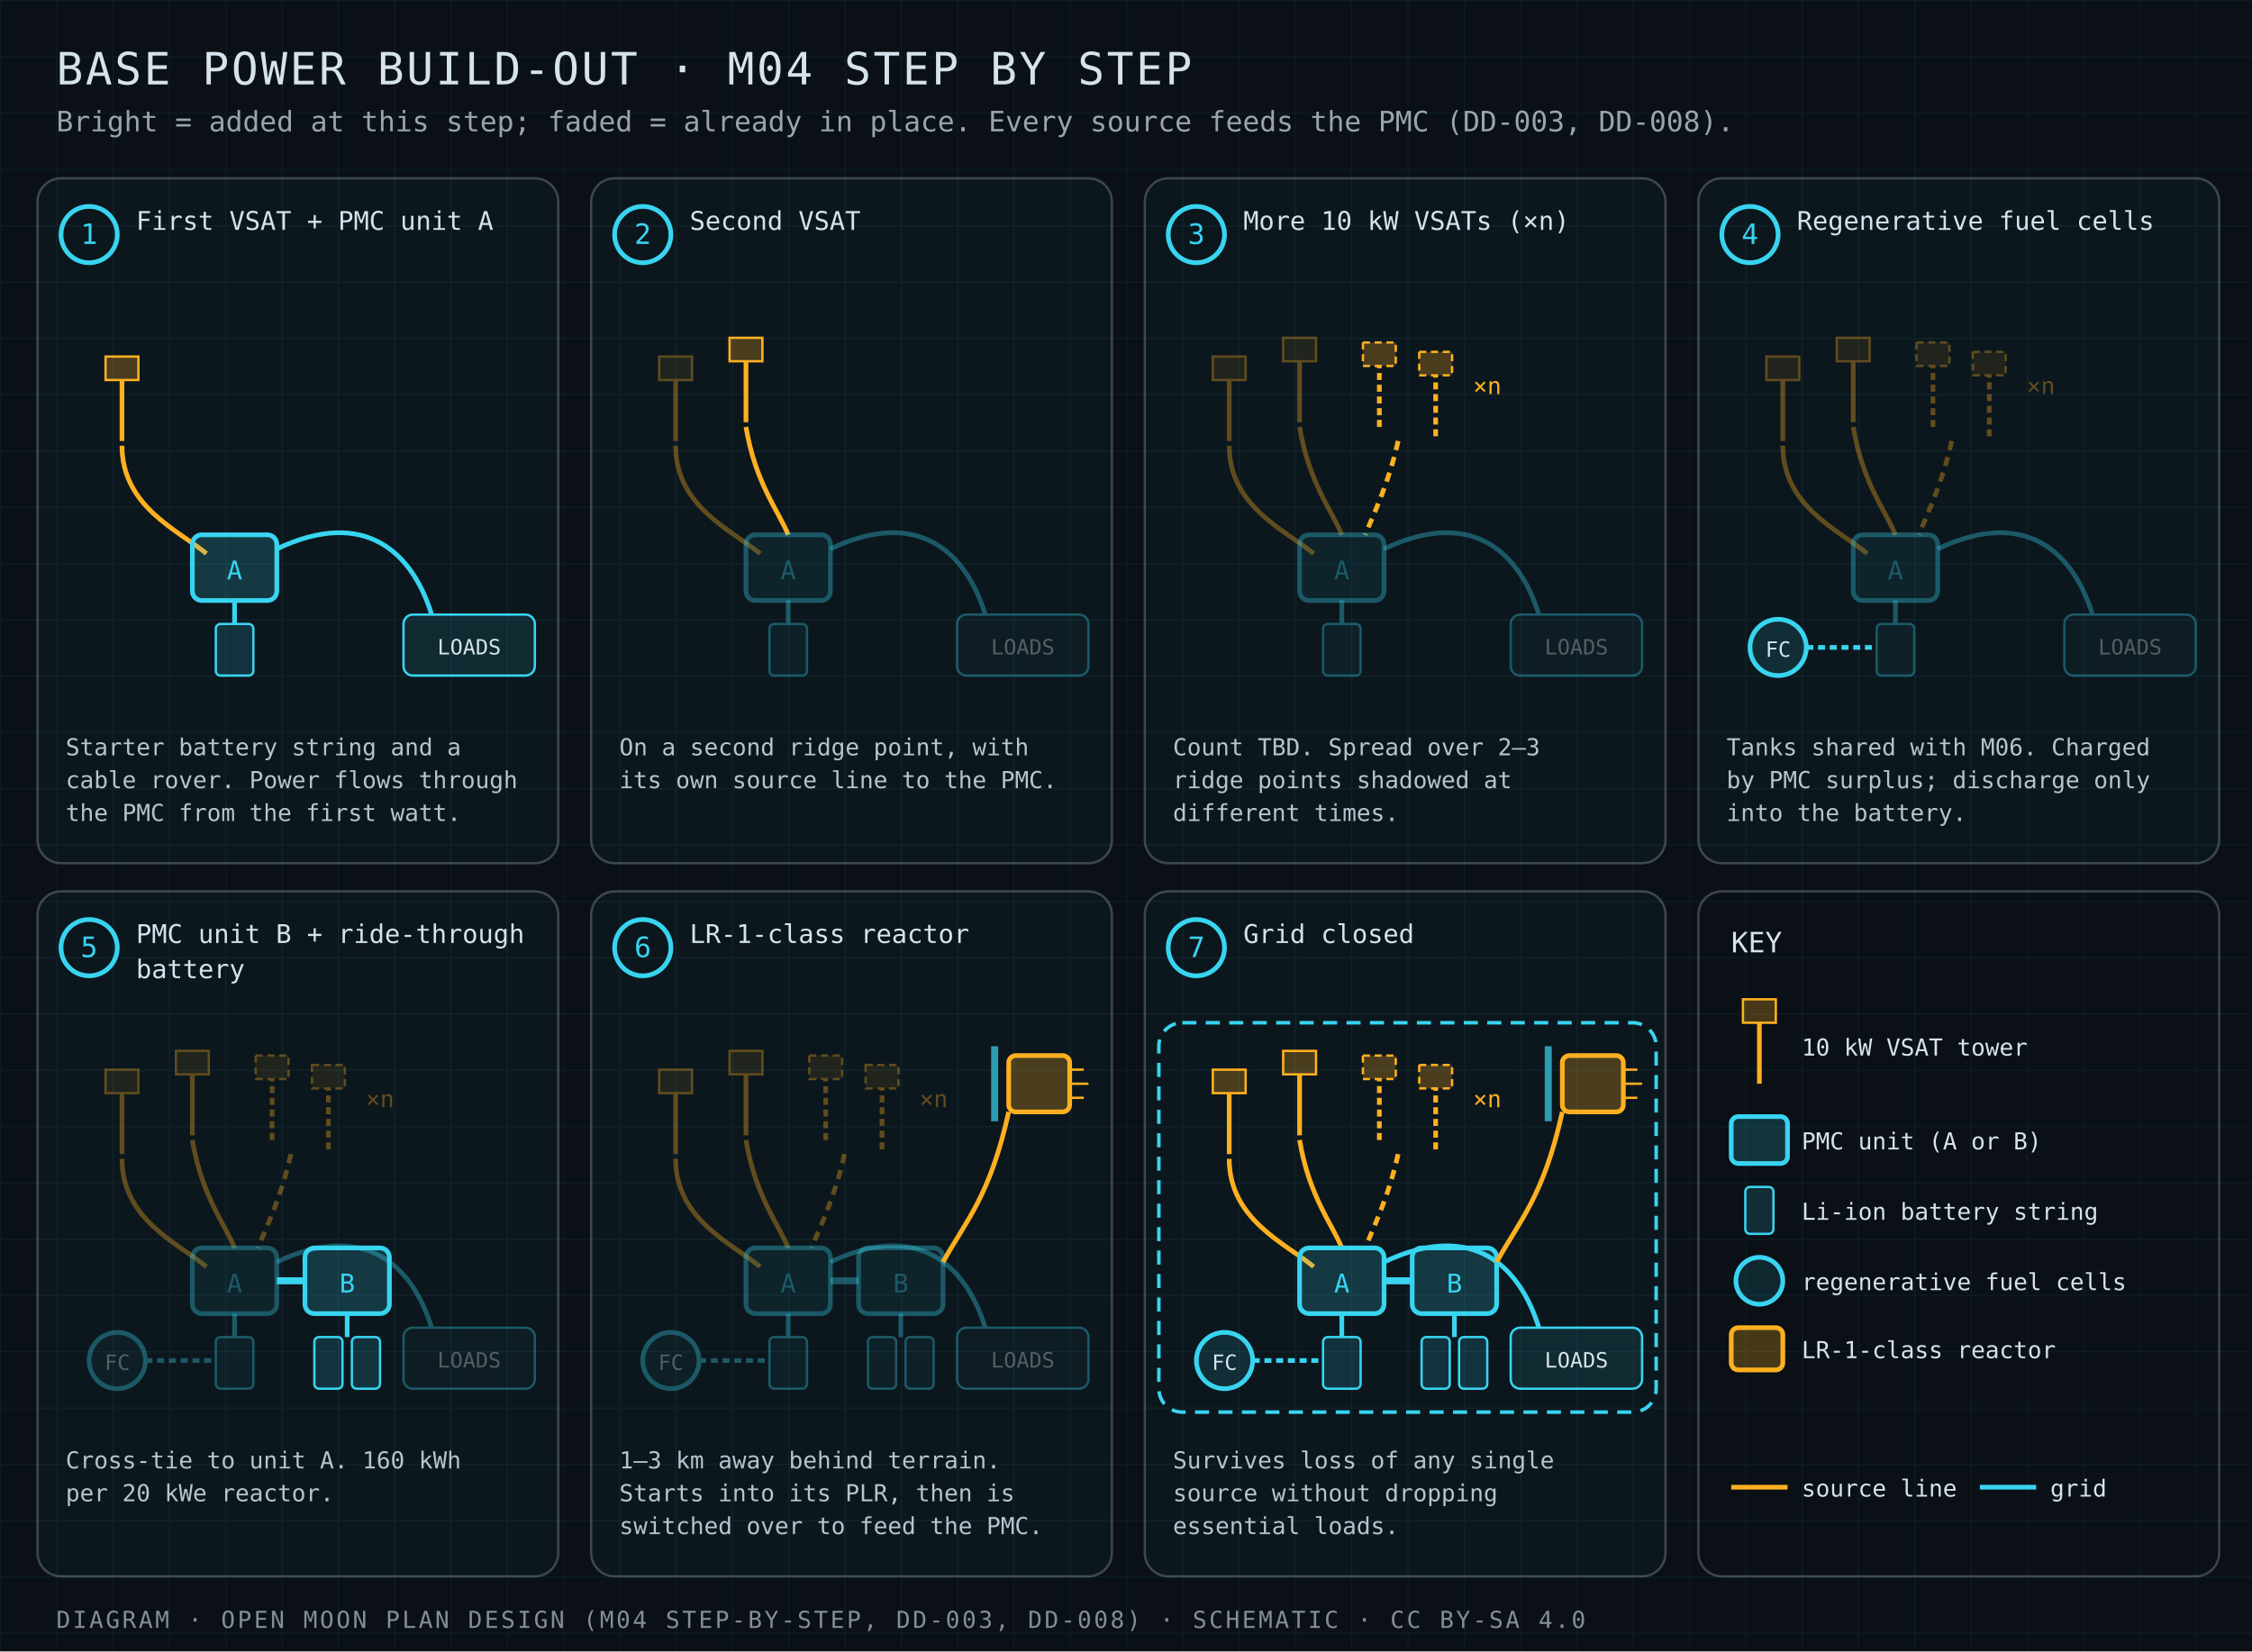
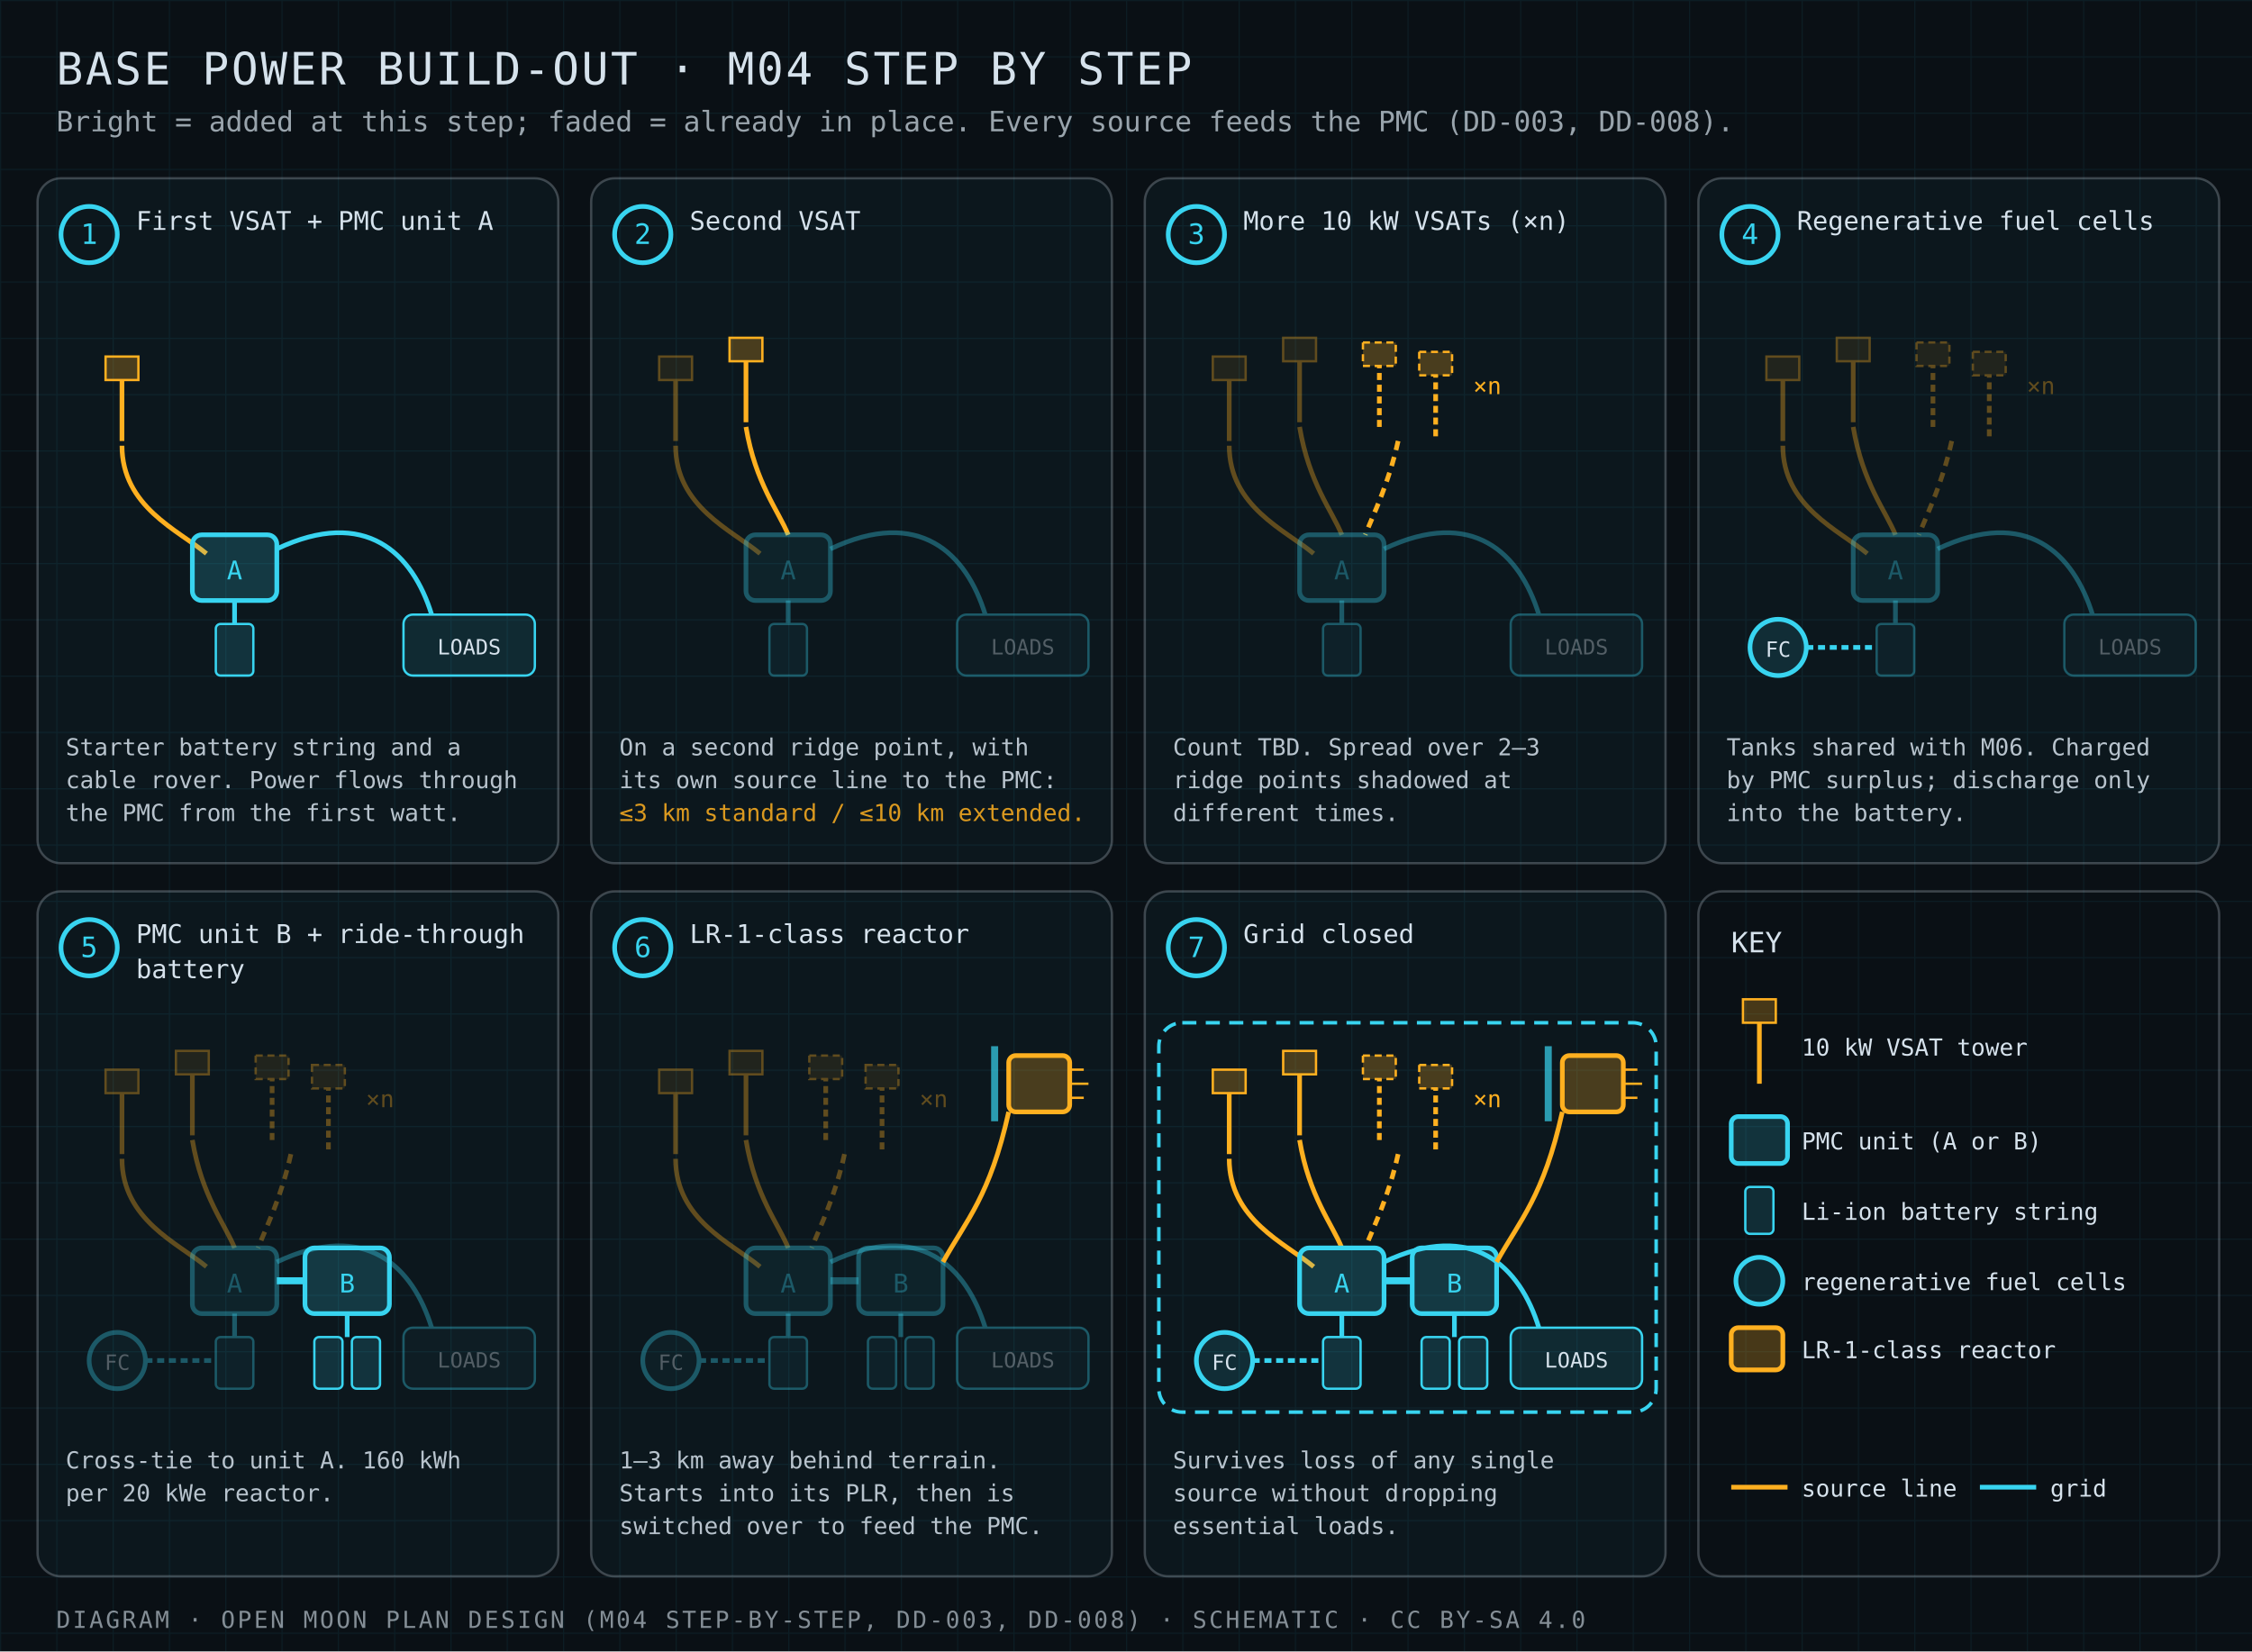
<svg xmlns="http://www.w3.org/2000/svg" viewBox="0 0 960 704" width="960" height="704" font-family="Share Tech Mono, monospace" role="img" aria-labelledby="t d">
  <defs>
    <pattern id="g" width="24" height="24" patternUnits="userSpaceOnUse">
      <path d="M24 0H0V24" fill="none" stroke="rgba(56,212,240,.07)" />
    </pattern>
  </defs>
  <rect width="960" height="704" fill="#0a1015" />
  <rect width="960" height="704" fill="url(#g)" />
  <text x="24" y="36" fill="#d6e2ec" font-size="19" letter-spacing="1">BASE POWER BUILD-OUT · M04 STEP BY STEP</text>
  <text x="24" y="56" fill="#d6e2ec" font-size="12" opacity=".7">Bright = added at this step; faded = already in place. Every source feeds the PMC (DD-003, DD-008).</text>
  <g transform="translate(16 76)">
    <rect width="222" height="292" rx="10" fill="rgba(56,212,240,.04)" stroke="#d6e2ec" stroke-opacity=".25" />
    <circle cx="22" cy="24" r="12" fill="none" stroke="#38d4f0" stroke-width="2" />
    <text x="22" y="28" fill="#38d4f0" font-size="12" text-anchor="middle">1</text>
    <text x="42" y="22" fill="#d6e2ec" font-size="11">First VSAT + PMC unit A</text>
    <path d="M36 112V86" stroke="#ffb020" stroke-width="2" />
    <rect x="29" y="76" width="14" height="10" fill="rgba(255,176,32,.25)" stroke="#ffb020" />
    <path d="M36 114C36 140 60 150 72 160" stroke="#ffb020" stroke-width="2" fill="none" />
    <rect x="66" y="152" width="36" height="28" rx="4" fill="rgba(56,212,240,.18)" stroke="#38d4f0" stroke-width="2" />
    <text x="84" y="171" fill="#38d4f0" font-size="11" text-anchor="middle">A</text>
    <path d="M84 180V190" stroke="#38d4f0" stroke-width="2" />
    <rect x="76" y="190" width="16" height="22" rx="2" fill="rgba(56,212,240,.15)" stroke="#38d4f0" />
    <path d="M102 158C140 140 160 160 168 186" stroke="#38d4f0" stroke-width="2" fill="none" />
    <rect x="156" y="186" width="56" height="26" rx="4" fill="rgba(56,212,240,.10)" stroke="#38d4f0" />
    <text x="184" y="203" fill="#d6e2ec" font-size="9" text-anchor="middle">LOADS</text>
    <text x="12" y="246" fill="#d6e2ec" font-size="10" opacity=".85">Starter battery string and a</text>
    <text x="12" y="260" fill="#d6e2ec" font-size="10" opacity=".85">cable rover. Power flows through</text>
    <text x="12" y="274" fill="#d6e2ec" font-size="10" opacity=".85">the PMC from the first watt.</text>
  </g>
  <g transform="translate(252 76)">
    <rect width="222" height="292" rx="10" fill="rgba(56,212,240,.04)" stroke="#d6e2ec" stroke-opacity=".25" />
    <circle cx="22" cy="24" r="12" fill="none" stroke="#38d4f0" stroke-width="2" />
    <text x="22" y="28" fill="#38d4f0" font-size="12" text-anchor="middle">2</text>
    <text x="42" y="22" fill="#d6e2ec" font-size="11">Second VSAT</text>
    <g opacity=".35">
      <path d="M36 112V86" stroke="#ffb020" stroke-width="2" />
      <rect x="29" y="76" width="14" height="10" fill="rgba(255,176,32,.25)" stroke="#ffb020" />
      <path d="M36 114C36 140 60 150 72 160" stroke="#ffb020" stroke-width="2" fill="none" />
    </g>
    <path d="M66 104V78" stroke="#ffb020" stroke-width="2" />
    <rect x="59" y="68" width="14" height="10" fill="rgba(255,176,32,.25)" stroke="#ffb020" />
    <path d="M66 106C70 130 80 142 84 152" stroke="#ffb020" stroke-width="2" fill="none" />
    <g opacity=".35">
      <rect x="66" y="152" width="36" height="28" rx="4" fill="rgba(56,212,240,.18)" stroke="#38d4f0" stroke-width="2" />
      <text x="84" y="171" fill="#38d4f0" font-size="11" text-anchor="middle">A</text>
    </g>
    <g opacity=".35">
      <path d="M84 180V190" stroke="#38d4f0" stroke-width="2" />
      <rect x="76" y="190" width="16" height="22" rx="2" fill="rgba(56,212,240,.15)" stroke="#38d4f0" />
    </g>
    <g opacity=".35">
      <path d="M102 158C140 140 160 160 168 186" stroke="#38d4f0" stroke-width="2" fill="none" />
      <rect x="156" y="186" width="56" height="26" rx="4" fill="rgba(56,212,240,.10)" stroke="#38d4f0" />
      <text x="184" y="203" fill="#d6e2ec" font-size="9" text-anchor="middle">LOADS</text>
    </g>
    <text x="12" y="246" fill="#d6e2ec" font-size="10" opacity=".85">On a second ridge point, with</text>
-     <text x="12" y="260" fill="#d6e2ec" font-size="10" opacity=".85">its own source line to the PMC.</text>
+     <text x="12" y="260" fill="#d6e2ec" font-size="10" opacity=".85">its own source line to the PMC:</text>
+     <text x="12" y="274" fill="#ffb020" font-size="10" opacity=".85">≤3 km standard / ≤10 km extended.</text>
  </g>
  <g transform="translate(488 76)">
    <rect width="222" height="292" rx="10" fill="rgba(56,212,240,.04)" stroke="#d6e2ec" stroke-opacity=".25" />
    <circle cx="22" cy="24" r="12" fill="none" stroke="#38d4f0" stroke-width="2" />
    <text x="22" y="28" fill="#38d4f0" font-size="12" text-anchor="middle">3</text>
    <text x="42" y="22" fill="#d6e2ec" font-size="11">More 10 kW VSATs (×n)</text>
    <g opacity=".35">
      <path d="M36 112V86" stroke="#ffb020" stroke-width="2" />
      <rect x="29" y="76" width="14" height="10" fill="rgba(255,176,32,.25)" stroke="#ffb020" />
      <path d="M36 114C36 140 60 150 72 160" stroke="#ffb020" stroke-width="2" fill="none" />
    </g>
    <g opacity=".35">
      <path d="M66 104V78" stroke="#ffb020" stroke-width="2" />
      <rect x="59" y="68" width="14" height="10" fill="rgba(255,176,32,.25)" stroke="#ffb020" />
      <path d="M66 106C70 130 80 142 84 152" stroke="#ffb020" stroke-width="2" fill="none" />
    </g>
    <path d="M100 106V80" stroke="#ffb020" stroke-width="2" stroke-dasharray="3 2" />
    <rect x="93" y="70" width="14" height="10" fill="rgba(255,176,32,.25)" stroke="#ffb020" stroke-dasharray="3 2" />
    <path d="M124 110V84" stroke="#ffb020" stroke-width="2" stroke-dasharray="3 2" />
    <rect x="117" y="74" width="14" height="10" fill="rgba(255,176,32,.25)" stroke="#ffb020" stroke-dasharray="3 2" />
    <text x="140" y="92" fill="#ffb020" font-size="10">×n</text>
    <path d="M108 112C104 130 98 142 94 152" stroke="#ffb020" stroke-width="2" fill="none" stroke-dasharray="4 3" />
    <g opacity=".35">
      <rect x="66" y="152" width="36" height="28" rx="4" fill="rgba(56,212,240,.18)" stroke="#38d4f0" stroke-width="2" />
      <text x="84" y="171" fill="#38d4f0" font-size="11" text-anchor="middle">A</text>
    </g>
    <g opacity=".35">
      <path d="M84 180V190" stroke="#38d4f0" stroke-width="2" />
      <rect x="76" y="190" width="16" height="22" rx="2" fill="rgba(56,212,240,.15)" stroke="#38d4f0" />
    </g>
    <g opacity=".35">
      <path d="M102 158C140 140 160 160 168 186" stroke="#38d4f0" stroke-width="2" fill="none" />
      <rect x="156" y="186" width="56" height="26" rx="4" fill="rgba(56,212,240,.10)" stroke="#38d4f0" />
      <text x="184" y="203" fill="#d6e2ec" font-size="9" text-anchor="middle">LOADS</text>
    </g>
    <text x="12" y="246" fill="#d6e2ec" font-size="10" opacity=".85">Count TBD. Spread over 2–3</text>
    <text x="12" y="260" fill="#d6e2ec" font-size="10" opacity=".85">ridge points shadowed at</text>
    <text x="12" y="274" fill="#d6e2ec" font-size="10" opacity=".85">different times.</text>
  </g>
  <g transform="translate(724 76)">
    <rect width="222" height="292" rx="10" fill="rgba(56,212,240,.04)" stroke="#d6e2ec" stroke-opacity=".25" />
    <circle cx="22" cy="24" r="12" fill="none" stroke="#38d4f0" stroke-width="2" />
    <text x="22" y="28" fill="#38d4f0" font-size="12" text-anchor="middle">4</text>
    <text x="42" y="22" fill="#d6e2ec" font-size="11">Regenerative fuel cells</text>
    <g opacity=".35">
      <path d="M36 112V86" stroke="#ffb020" stroke-width="2" />
      <rect x="29" y="76" width="14" height="10" fill="rgba(255,176,32,.25)" stroke="#ffb020" />
      <path d="M36 114C36 140 60 150 72 160" stroke="#ffb020" stroke-width="2" fill="none" />
    </g>
    <g opacity=".35">
      <path d="M66 104V78" stroke="#ffb020" stroke-width="2" />
      <rect x="59" y="68" width="14" height="10" fill="rgba(255,176,32,.25)" stroke="#ffb020" />
      <path d="M66 106C70 130 80 142 84 152" stroke="#ffb020" stroke-width="2" fill="none" />
    </g>
    <g opacity=".35">
      <path d="M100 106V80" stroke="#ffb020" stroke-width="2" stroke-dasharray="3 2" />
      <rect x="93" y="70" width="14" height="10" fill="rgba(255,176,32,.25)" stroke="#ffb020" stroke-dasharray="3 2" />
      <path d="M124 110V84" stroke="#ffb020" stroke-width="2" stroke-dasharray="3 2" />
      <rect x="117" y="74" width="14" height="10" fill="rgba(255,176,32,.25)" stroke="#ffb020" stroke-dasharray="3 2" />
      <text x="140" y="92" fill="#ffb020" font-size="10">×n</text>
      <path d="M108 112C104 130 98 142 94 152" stroke="#ffb020" stroke-width="2" fill="none" stroke-dasharray="4 3" />
    </g>
    <g opacity=".35">
      <rect x="66" y="152" width="36" height="28" rx="4" fill="rgba(56,212,240,.18)" stroke="#38d4f0" stroke-width="2" />
      <text x="84" y="171" fill="#38d4f0" font-size="11" text-anchor="middle">A</text>
    </g>
    <g opacity=".35">
      <path d="M84 180V190" stroke="#38d4f0" stroke-width="2" />
      <rect x="76" y="190" width="16" height="22" rx="2" fill="rgba(56,212,240,.15)" stroke="#38d4f0" />
    </g>
    <circle cx="34" cy="200" r="12" fill="rgba(56,212,240,.12)" stroke="#38d4f0" stroke-width="2" />
    <text x="34" y="204" fill="#d6e2ec" font-size="9" text-anchor="middle">FC</text>
    <path d="M46 200H74" stroke="#38d4f0" stroke-width="2" stroke-dasharray="3 2" />
    <g opacity=".35">
      <path d="M102 158C140 140 160 160 168 186" stroke="#38d4f0" stroke-width="2" fill="none" />
      <rect x="156" y="186" width="56" height="26" rx="4" fill="rgba(56,212,240,.10)" stroke="#38d4f0" />
      <text x="184" y="203" fill="#d6e2ec" font-size="9" text-anchor="middle">LOADS</text>
    </g>
    <text x="12" y="246" fill="#d6e2ec" font-size="10" opacity=".85">Tanks shared with M06. Charged</text>
    <text x="12" y="260" fill="#d6e2ec" font-size="10" opacity=".85">by PMC surplus; discharge only</text>
    <text x="12" y="274" fill="#d6e2ec" font-size="10" opacity=".85">into the battery.</text>
  </g>
  <g transform="translate(16 380)">
    <rect width="222" height="292" rx="10" fill="rgba(56,212,240,.04)" stroke="#d6e2ec" stroke-opacity=".25" />
    <circle cx="22" cy="24" r="12" fill="none" stroke="#38d4f0" stroke-width="2" />
    <text x="22" y="28" fill="#38d4f0" font-size="12" text-anchor="middle">5</text>
    <text x="42" y="22" fill="#d6e2ec" font-size="11">PMC unit B + ride-through</text>
    <text x="42" y="37" fill="#d6e2ec" font-size="11">battery</text>
    <g opacity=".35">
      <path d="M36 112V86" stroke="#ffb020" stroke-width="2" />
      <rect x="29" y="76" width="14" height="10" fill="rgba(255,176,32,.25)" stroke="#ffb020" />
      <path d="M36 114C36 140 60 150 72 160" stroke="#ffb020" stroke-width="2" fill="none" />
    </g>
    <g opacity=".35">
      <path d="M66 104V78" stroke="#ffb020" stroke-width="2" />
      <rect x="59" y="68" width="14" height="10" fill="rgba(255,176,32,.25)" stroke="#ffb020" />
      <path d="M66 106C70 130 80 142 84 152" stroke="#ffb020" stroke-width="2" fill="none" />
    </g>
    <g opacity=".35">
      <path d="M100 106V80" stroke="#ffb020" stroke-width="2" stroke-dasharray="3 2" />
      <rect x="93" y="70" width="14" height="10" fill="rgba(255,176,32,.25)" stroke="#ffb020" stroke-dasharray="3 2" />
      <path d="M124 110V84" stroke="#ffb020" stroke-width="2" stroke-dasharray="3 2" />
      <rect x="117" y="74" width="14" height="10" fill="rgba(255,176,32,.25)" stroke="#ffb020" stroke-dasharray="3 2" />
      <text x="140" y="92" fill="#ffb020" font-size="10">×n</text>
      <path d="M108 112C104 130 98 142 94 152" stroke="#ffb020" stroke-width="2" fill="none" stroke-dasharray="4 3" />
    </g>
    <g opacity=".35">
      <rect x="66" y="152" width="36" height="28" rx="4" fill="rgba(56,212,240,.18)" stroke="#38d4f0" stroke-width="2" />
      <text x="84" y="171" fill="#38d4f0" font-size="11" text-anchor="middle">A</text>
    </g>
    <rect x="114" y="152" width="36" height="28" rx="4" fill="rgba(56,212,240,.18)" stroke="#38d4f0" stroke-width="2" />
    <text x="132" y="171" fill="#38d4f0" font-size="11" text-anchor="middle">B</text>
    <path d="M102 166H114" stroke="#38d4f0" stroke-width="3" />
    <g opacity=".35">
      <path d="M84 180V190" stroke="#38d4f0" stroke-width="2" />
      <rect x="76" y="190" width="16" height="22" rx="2" fill="rgba(56,212,240,.15)" stroke="#38d4f0" />
    </g>
    <path d="M132 180V190" stroke="#38d4f0" stroke-width="2" />
    <rect x="118" y="190" width="12" height="22" rx="2" fill="rgba(56,212,240,.15)" stroke="#38d4f0" />
    <rect x="134" y="190" width="12" height="22" rx="2" fill="rgba(56,212,240,.15)" stroke="#38d4f0" />
    <g opacity=".35">
      <circle cx="34" cy="200" r="12" fill="rgba(56,212,240,.12)" stroke="#38d4f0" stroke-width="2" />
      <text x="34" y="204" fill="#d6e2ec" font-size="9" text-anchor="middle">FC</text>
      <path d="M46 200H74" stroke="#38d4f0" stroke-width="2" stroke-dasharray="3 2" />
    </g>
    <g opacity=".35">
      <path d="M102 158C140 140 160 160 168 186" stroke="#38d4f0" stroke-width="2" fill="none" />
      <rect x="156" y="186" width="56" height="26" rx="4" fill="rgba(56,212,240,.10)" stroke="#38d4f0" />
      <text x="184" y="203" fill="#d6e2ec" font-size="9" text-anchor="middle">LOADS</text>
    </g>
    <text x="12" y="246" fill="#d6e2ec" font-size="10" opacity=".85">Cross-tie to unit A. 160 kWh</text>
    <text x="12" y="260" fill="#d6e2ec" font-size="10" opacity=".85">per 20 kWe reactor.</text>
  </g>
  <g transform="translate(252 380)">
    <rect width="222" height="292" rx="10" fill="rgba(56,212,240,.04)" stroke="#d6e2ec" stroke-opacity=".25" />
    <circle cx="22" cy="24" r="12" fill="none" stroke="#38d4f0" stroke-width="2" />
    <text x="22" y="28" fill="#38d4f0" font-size="12" text-anchor="middle">6</text>
    <text x="42" y="22" fill="#d6e2ec" font-size="11">LR-1-class reactor</text>
    <g opacity=".35">
      <path d="M36 112V86" stroke="#ffb020" stroke-width="2" />
      <rect x="29" y="76" width="14" height="10" fill="rgba(255,176,32,.25)" stroke="#ffb020" />
      <path d="M36 114C36 140 60 150 72 160" stroke="#ffb020" stroke-width="2" fill="none" />
    </g>
    <g opacity=".35">
      <path d="M66 104V78" stroke="#ffb020" stroke-width="2" />
      <rect x="59" y="68" width="14" height="10" fill="rgba(255,176,32,.25)" stroke="#ffb020" />
      <path d="M66 106C70 130 80 142 84 152" stroke="#ffb020" stroke-width="2" fill="none" />
    </g>
    <g opacity=".35">
      <path d="M100 106V80" stroke="#ffb020" stroke-width="2" stroke-dasharray="3 2" />
      <rect x="93" y="70" width="14" height="10" fill="rgba(255,176,32,.25)" stroke="#ffb020" stroke-dasharray="3 2" />
      <path d="M124 110V84" stroke="#ffb020" stroke-width="2" stroke-dasharray="3 2" />
      <rect x="117" y="74" width="14" height="10" fill="rgba(255,176,32,.25)" stroke="#ffb020" stroke-dasharray="3 2" />
      <text x="140" y="92" fill="#ffb020" font-size="10">×n</text>
      <path d="M108 112C104 130 98 142 94 152" stroke="#ffb020" stroke-width="2" fill="none" stroke-dasharray="4 3" />
    </g>
    <g opacity=".35">
      <rect x="66" y="152" width="36" height="28" rx="4" fill="rgba(56,212,240,.18)" stroke="#38d4f0" stroke-width="2" />
      <text x="84" y="171" fill="#38d4f0" font-size="11" text-anchor="middle">A</text>
    </g>
    <g opacity=".35">
      <rect x="114" y="152" width="36" height="28" rx="4" fill="rgba(56,212,240,.18)" stroke="#38d4f0" stroke-width="2" />
      <text x="132" y="171" fill="#38d4f0" font-size="11" text-anchor="middle">B</text>
    </g>
    <g opacity=".35">
      <path d="M102 166H114" stroke="#38d4f0" stroke-width="3" />
    </g>
    <g opacity=".35">
      <path d="M84 180V190" stroke="#38d4f0" stroke-width="2" />
      <rect x="76" y="190" width="16" height="22" rx="2" fill="rgba(56,212,240,.15)" stroke="#38d4f0" />
    </g>
    <g opacity=".35">
      <path d="M132 180V190" stroke="#38d4f0" stroke-width="2" />
      <rect x="118" y="190" width="12" height="22" rx="2" fill="rgba(56,212,240,.15)" stroke="#38d4f0" />
      <rect x="134" y="190" width="12" height="22" rx="2" fill="rgba(56,212,240,.15)" stroke="#38d4f0" />
    </g>
    <g opacity=".35">
      <circle cx="34" cy="200" r="12" fill="rgba(56,212,240,.12)" stroke="#38d4f0" stroke-width="2" />
      <text x="34" y="204" fill="#d6e2ec" font-size="9" text-anchor="middle">FC</text>
      <path d="M46 200H74" stroke="#38d4f0" stroke-width="2" stroke-dasharray="3 2" />
    </g>
    <g opacity=".35">
      <path d="M102 158C140 140 160 160 168 186" stroke="#38d4f0" stroke-width="2" fill="none" />
      <rect x="156" y="186" width="56" height="26" rx="4" fill="rgba(56,212,240,.10)" stroke="#38d4f0" />
      <text x="184" y="203" fill="#d6e2ec" font-size="9" text-anchor="middle">LOADS</text>
    </g>
    <rect x="178" y="70" width="26" height="24" rx="3" fill="rgba(255,176,32,.25)" stroke="#ffb020" stroke-width="2" />
    <path d="M172 66V98" stroke="#38d4f0" stroke-width="3" opacity=".7" />
    <path d="M204 76H210M204 82H212M204 88H210" stroke="#ffb020" />
    <path d="M178 94C170 130 160 140 150 158" stroke="#ffb020" stroke-width="2" fill="none" />
    <text x="12" y="246" fill="#d6e2ec" font-size="10" opacity=".85">1–3 km away behind terrain.</text>
    <text x="12" y="260" fill="#d6e2ec" font-size="10" opacity=".85">Starts into its PLR, then is</text>
    <text x="12" y="274" fill="#d6e2ec" font-size="10" opacity=".85">switched over to feed the PMC.</text>
  </g>
  <g transform="translate(488 380)">
    <rect width="222" height="292" rx="10" fill="rgba(56,212,240,.04)" stroke="#d6e2ec" stroke-opacity=".25" />
    <circle cx="22" cy="24" r="12" fill="none" stroke="#38d4f0" stroke-width="2" />
    <text x="22" y="28" fill="#38d4f0" font-size="12" text-anchor="middle">7</text>
    <text x="42" y="22" fill="#d6e2ec" font-size="11">Grid closed</text>
    <path d="M36 112V86" stroke="#ffb020" stroke-width="2" />
    <rect x="29" y="76" width="14" height="10" fill="rgba(255,176,32,.25)" stroke="#ffb020" />
    <path d="M36 114C36 140 60 150 72 160" stroke="#ffb020" stroke-width="2" fill="none" />
    <path d="M66 104V78" stroke="#ffb020" stroke-width="2" />
    <rect x="59" y="68" width="14" height="10" fill="rgba(255,176,32,.25)" stroke="#ffb020" />
    <path d="M66 106C70 130 80 142 84 152" stroke="#ffb020" stroke-width="2" fill="none" />
    <path d="M100 106V80" stroke="#ffb020" stroke-width="2" stroke-dasharray="3 2" />
    <rect x="93" y="70" width="14" height="10" fill="rgba(255,176,32,.25)" stroke="#ffb020" stroke-dasharray="3 2" />
    <path d="M124 110V84" stroke="#ffb020" stroke-width="2" stroke-dasharray="3 2" />
    <rect x="117" y="74" width="14" height="10" fill="rgba(255,176,32,.25)" stroke="#ffb020" stroke-dasharray="3 2" />
    <text x="140" y="92" fill="#ffb020" font-size="10">×n</text>
    <path d="M108 112C104 130 98 142 94 152" stroke="#ffb020" stroke-width="2" fill="none" stroke-dasharray="4 3" />
    <rect x="66" y="152" width="36" height="28" rx="4" fill="rgba(56,212,240,.18)" stroke="#38d4f0" stroke-width="2" />
    <text x="84" y="171" fill="#38d4f0" font-size="11" text-anchor="middle">A</text>
    <rect x="114" y="152" width="36" height="28" rx="4" fill="rgba(56,212,240,.18)" stroke="#38d4f0" stroke-width="2" />
    <text x="132" y="171" fill="#38d4f0" font-size="11" text-anchor="middle">B</text>
    <path d="M102 166H114" stroke="#38d4f0" stroke-width="3" />
    <path d="M84 180V190" stroke="#38d4f0" stroke-width="2" />
    <rect x="76" y="190" width="16" height="22" rx="2" fill="rgba(56,212,240,.15)" stroke="#38d4f0" />
    <path d="M132 180V190" stroke="#38d4f0" stroke-width="2" />
    <rect x="118" y="190" width="12" height="22" rx="2" fill="rgba(56,212,240,.15)" stroke="#38d4f0" />
    <rect x="134" y="190" width="12" height="22" rx="2" fill="rgba(56,212,240,.15)" stroke="#38d4f0" />
    <circle cx="34" cy="200" r="12" fill="rgba(56,212,240,.12)" stroke="#38d4f0" stroke-width="2" />
    <text x="34" y="204" fill="#d6e2ec" font-size="9" text-anchor="middle">FC</text>
    <path d="M46 200H74" stroke="#38d4f0" stroke-width="2" stroke-dasharray="3 2" />
    <path d="M102 158C140 140 160 160 168 186" stroke="#38d4f0" stroke-width="2" fill="none" />
    <rect x="156" y="186" width="56" height="26" rx="4" fill="rgba(56,212,240,.10)" stroke="#38d4f0" />
    <text x="184" y="203" fill="#d6e2ec" font-size="9" text-anchor="middle">LOADS</text>
    <rect x="178" y="70" width="26" height="24" rx="3" fill="rgba(255,176,32,.25)" stroke="#ffb020" stroke-width="2" />
    <path d="M172 66V98" stroke="#38d4f0" stroke-width="3" opacity=".7" />
    <path d="M204 76H210M204 82H212M204 88H210" stroke="#ffb020" />
    <path d="M178 94C170 130 160 140 150 158" stroke="#ffb020" stroke-width="2" fill="none" />
    <rect x="6" y="56" width="212" height="166" rx="10" fill="none" stroke="#38d4f0" stroke-dasharray="6 4" stroke-width="1.5" />
    <text x="12" y="246" fill="#d6e2ec" font-size="10" opacity=".85">Survives loss of any single</text>
    <text x="12" y="260" fill="#d6e2ec" font-size="10" opacity=".85">source without dropping</text>
    <text x="12" y="274" fill="#d6e2ec" font-size="10" opacity=".85">essential loads.</text>
  </g>
  <g transform="translate(724 380)">
    <rect width="222" height="292" rx="10" fill="none" stroke="#d6e2ec" stroke-opacity=".25" />
    <text x="14" y="26" fill="#d6e2ec" font-size="12">KEY</text>
    <path d="M26 82V56" stroke="#ffb020" stroke-width="2" />
    <rect x="19" y="46" width="14" height="10" fill="rgba(255,176,32,.25)" stroke="#ffb020" />
    <text x="44" y="70" fill="#d6e2ec" font-size="10">10 kW VSAT tower</text>
    <rect x="14" y="96" width="24" height="20" rx="3" fill="rgba(56,212,240,.18)" stroke="#38d4f0" stroke-width="2" />
    <text x="44" y="110" fill="#d6e2ec" font-size="10">PMC unit (A or B)</text>
    <rect x="20" y="126" width="12" height="20" rx="2" fill="rgba(56,212,240,.15)" stroke="#38d4f0" />
    <text x="44" y="140" fill="#d6e2ec" font-size="10">Li-ion battery string</text>
    <circle cx="26" cy="166" r="10" fill="rgba(56,212,240,.12)" stroke="#38d4f0" stroke-width="2" />
    <text x="44" y="170" fill="#d6e2ec" font-size="10">regenerative fuel cells</text>
    <rect x="14" y="186" width="22" height="18" rx="3" fill="rgba(255,176,32,.25)" stroke="#ffb020" stroke-width="2" />
    <text x="44" y="199" fill="#d6e2ec" font-size="10">LR-1-class reactor</text>
    <path d="M14 254H38" stroke="#ffb020" stroke-width="2" />
    <text x="44" y="258" fill="#d6e2ec" font-size="10">source line</text>
    <path d="M120 254H144" stroke="#38d4f0" stroke-width="2" />
    <text x="150" y="258" fill="#d6e2ec" font-size="10">grid</text>
  </g>
  <text x="24" y="694" fill="#d6e2ec" font-size="10" opacity=".6" letter-spacing="1">DIAGRAM · OPEN MOON PLAN DESIGN (M04 STEP-BY-STEP, DD-003, DD-008) · SCHEMATIC · CC BY-SA 4.0</text>
</svg>
